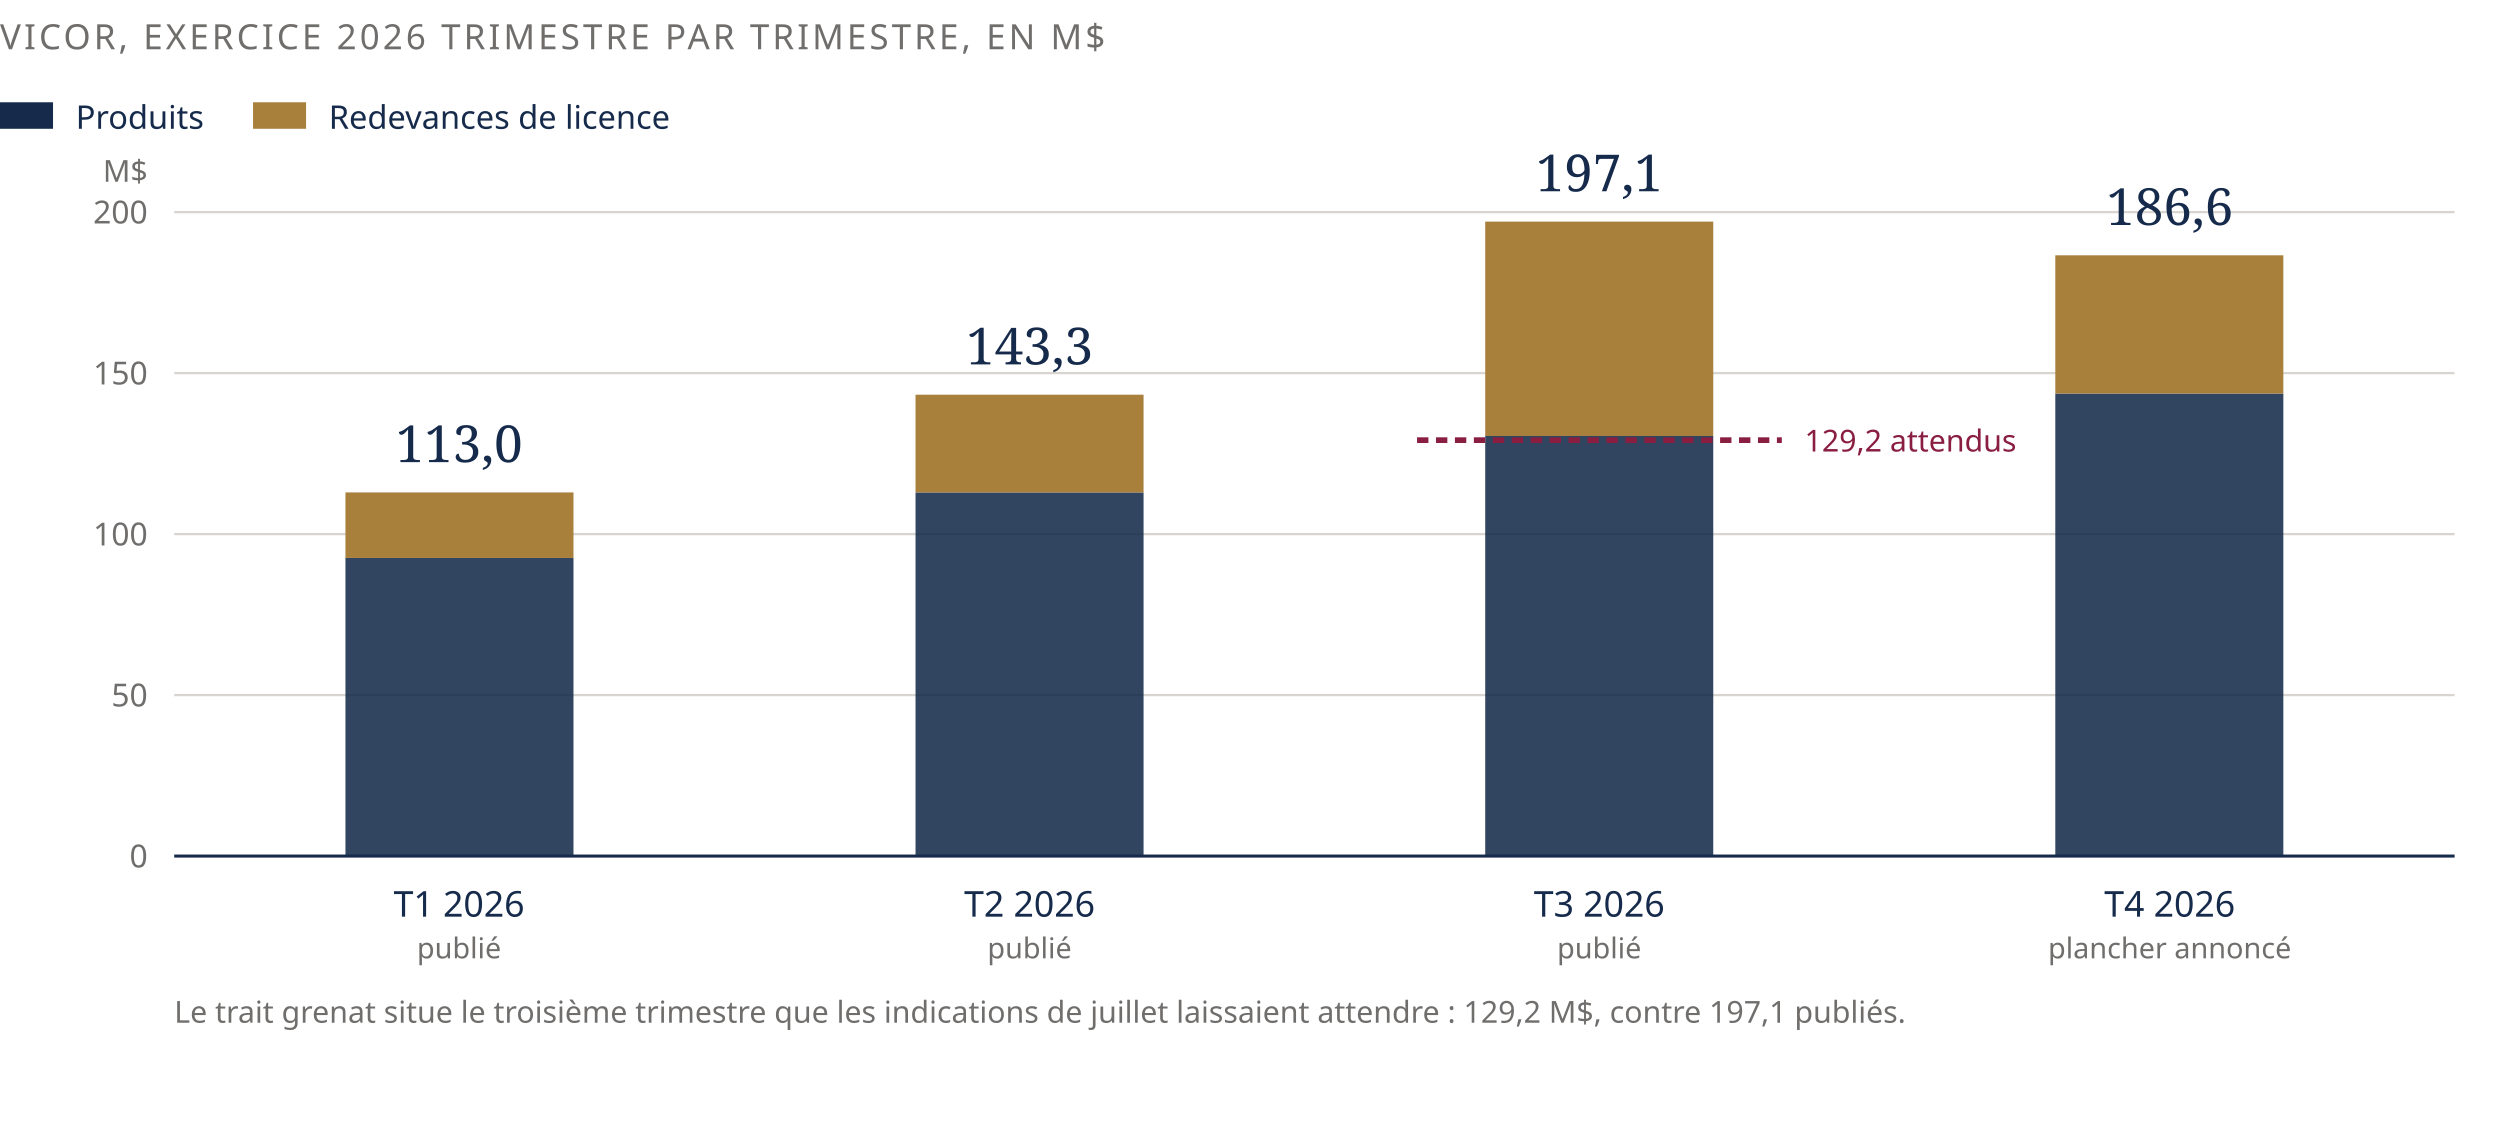
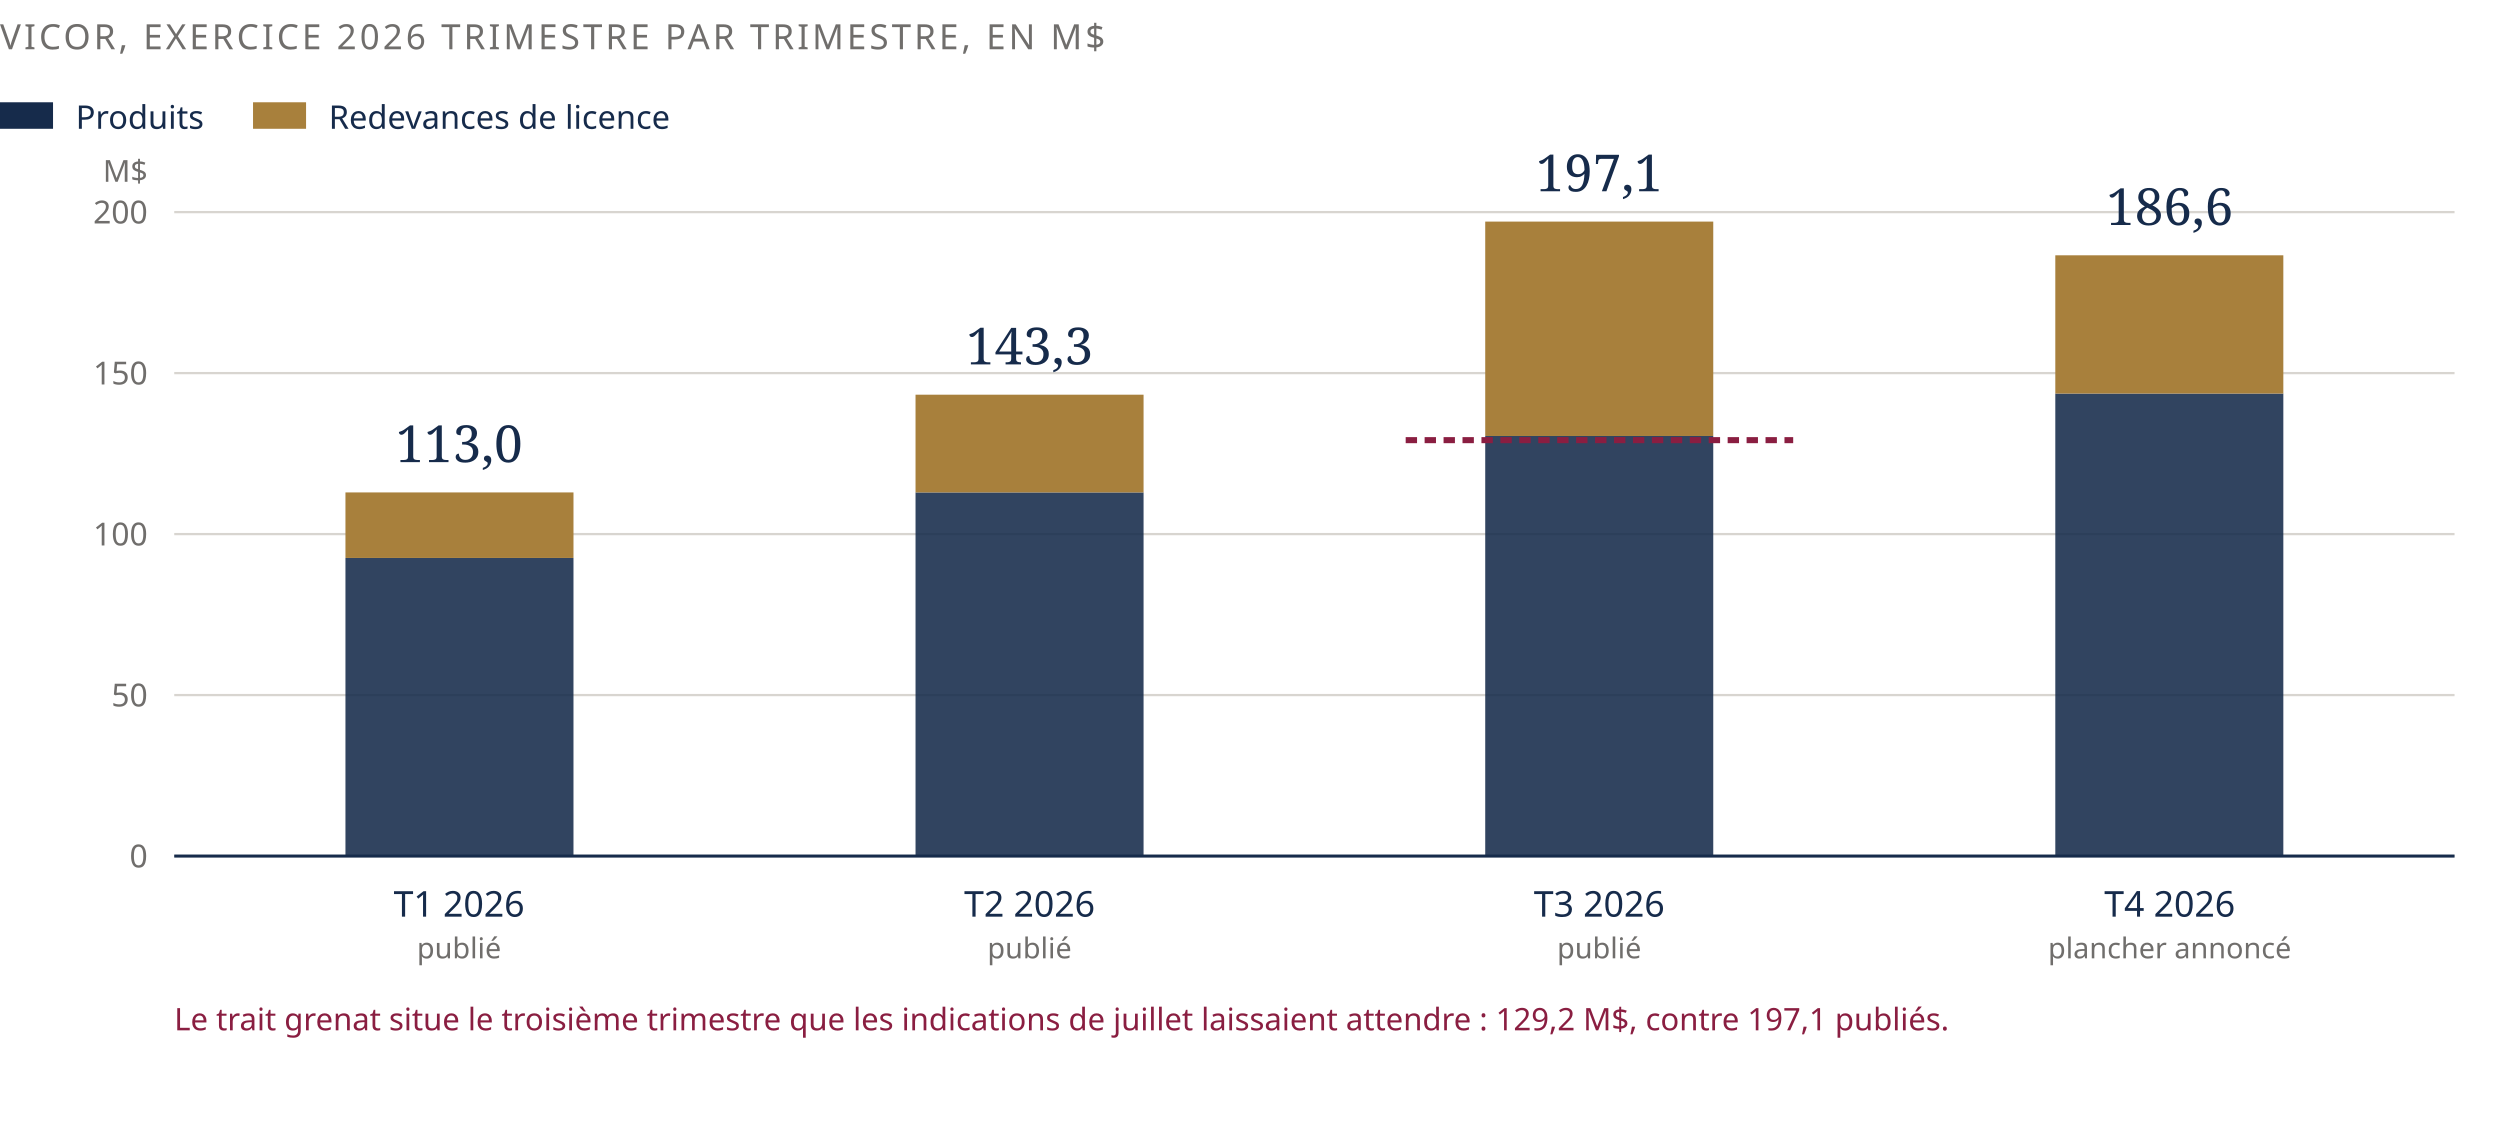
<svg xmlns="http://www.w3.org/2000/svg" role="img" aria-label="Chiffre d'affaires trimestriel de Vicor en 2026, réparti entre produits et redevances. Le troisième trimestre publié atteint 197,1 M$ contre 129,2 M$ attendus d'après les indications de juillet." viewBox="0 0 660 300" style="width:100%;height:auto;overflow:visible;font-synthesis:none">
  <text x="0" y="13" font-family="'Source Sans 3','Source Sans Pro','Segoe UI',system-ui,sans-serif" font-size="9.2" letter-spacing="0.09em" fill="#706e6c">VICOR, EXERCICE 2026 TRIMESTRE PAR TRIMESTRE, EN M$</text>
  <rect x="0" y="27" width="14" height="7" fill="#162b4b" />
  <text x="20" y="34" font-family="'Source Sans 3','Source Sans Pro','Segoe UI',system-ui,sans-serif" font-size="8.6" fill="#162b4b">Produits</text>
  <rect x="66.8" y="27" width="14" height="7" fill="#a8803c" />
  <text x="86.8" y="34" font-family="'Source Sans 3','Source Sans Pro','Segoe UI',system-ui,sans-serif" font-size="8.6" fill="#162b4b">Redevances de licence</text>
  <line x1="46" y1="226.0" x2="648" y2="226.0" stroke="#d8d5d0" stroke-width="0.6" />
  <text x="39" y="229.0" text-anchor="end" font-family="'Source Sans 3','Source Sans Pro','Segoe UI',system-ui,sans-serif" font-size="8.4" fill="#706e6c">0</text>
  <line x1="46" y1="183.5" x2="648" y2="183.5" stroke="#d8d5d0" stroke-width="0.6" />
  <text x="39" y="186.5" text-anchor="end" font-family="'Source Sans 3','Source Sans Pro','Segoe UI',system-ui,sans-serif" font-size="8.4" fill="#706e6c">50</text>
  <line x1="46" y1="141.0" x2="648" y2="141.0" stroke="#d8d5d0" stroke-width="0.6" />
  <text x="39" y="144.0" text-anchor="end" font-family="'Source Sans 3','Source Sans Pro','Segoe UI',system-ui,sans-serif" font-size="8.4" fill="#706e6c">100</text>
  <line x1="46" y1="98.5" x2="648" y2="98.5" stroke="#d8d5d0" stroke-width="0.6" />
  <text x="39" y="101.5" text-anchor="end" font-family="'Source Sans 3','Source Sans Pro','Segoe UI',system-ui,sans-serif" font-size="8.4" fill="#706e6c">150</text>
  <line x1="46" y1="56.0" x2="648" y2="56.0" stroke="#d8d5d0" stroke-width="0.6" />
  <text x="39" y="59.0" text-anchor="end" font-family="'Source Sans 3','Source Sans Pro','Segoe UI',system-ui,sans-serif" font-size="8.4" fill="#706e6c">200</text>
  <rect x="91.2" y="147.3" width="60.2" height="78.7" fill="#162b4b" opacity="0.88" />
  <rect x="91.2" y="130.0" width="60.2" height="17.3" fill="#a8803c" />
  <text x="121.2" y="122.0" text-anchor="middle" font-family="Spectral,Georgia,serif" font-size="13.5" fill="#162b4b">113,0</text>
  <text x="121.2" y="242" text-anchor="middle" font-family="'Source Sans 3','Source Sans Pro','Segoe UI',system-ui,sans-serif" font-size="9.4" fill="#162b4b">T1 2026</text>
  <text x="121.2" y="253" text-anchor="middle" font-family="'Source Sans 3','Source Sans Pro','Segoe UI',system-ui,sans-serif" font-size="7.6" fill="#706e6c">publié</text>
  <rect x="241.7" y="130.0" width="60.2" height="96.0" fill="#162b4b" opacity="0.88" />
  <rect x="241.7" y="104.2" width="60.2" height="25.8" fill="#a8803c" />
  <text x="271.8" y="96.2" text-anchor="middle" font-family="Spectral,Georgia,serif" font-size="13.5" fill="#162b4b">143,3</text>
  <text x="271.8" y="242" text-anchor="middle" font-family="'Source Sans 3','Source Sans Pro','Segoe UI',system-ui,sans-serif" font-size="9.4" fill="#162b4b">T2 2026</text>
  <text x="271.8" y="253" text-anchor="middle" font-family="'Source Sans 3','Source Sans Pro','Segoe UI',system-ui,sans-serif" font-size="7.6" fill="#706e6c">publié</text>
  <rect x="392.1" y="115.1" width="60.2" height="110.9" fill="#162b4b" opacity="0.88" />
  <rect x="392.1" y="58.5" width="60.2" height="56.6" fill="#a8803c" />
  <text x="422.2" y="50.5" text-anchor="middle" font-family="Spectral,Georgia,serif" font-size="13.5" fill="#162b4b">197,1</text>
  <text x="422.2" y="242" text-anchor="middle" font-family="'Source Sans 3','Source Sans Pro','Segoe UI',system-ui,sans-serif" font-size="9.4" fill="#162b4b">T3 2026</text>
  <text x="422.2" y="253" text-anchor="middle" font-family="'Source Sans 3','Source Sans Pro','Segoe UI',system-ui,sans-serif" font-size="7.6" fill="#706e6c">publié</text>
-   <line x1="374.1" y1="116.2" x2="470.4" y2="116.2" stroke="#8a1e41" stroke-width="1.5" stroke-dasharray="3 2" />
-   <text x="476.4" y="119.2" font-family="'Source Sans 3','Source Sans Pro','Segoe UI',system-ui,sans-serif" font-size="8" fill="#8a1e41">129,2 attendus</text>
+   <line x1="371.1" y1="116.2" x2="473.4" y2="116.2" stroke="#8a1e41" stroke-width="1.6" stroke-dasharray="3 2" />
  <rect x="542.6" y="103.9" width="60.2" height="122.1" fill="#162b4b" opacity="0.88" />
  <rect x="542.6" y="67.4" width="60.2" height="36.5" fill="#a8803c" />
  <text x="572.8" y="59.4" text-anchor="middle" font-family="Spectral,Georgia,serif" font-size="13.5" fill="#162b4b">186,6</text>
  <text x="572.8" y="242" text-anchor="middle" font-family="'Source Sans 3','Source Sans Pro','Segoe UI',system-ui,sans-serif" font-size="9.4" fill="#162b4b">T4 2026</text>
  <text x="572.8" y="253" text-anchor="middle" font-family="'Source Sans 3','Source Sans Pro','Segoe UI',system-ui,sans-serif" font-size="7.6" fill="#706e6c">plancher annoncé</text>
  <line x1="46" y1="226" x2="648" y2="226" stroke="#162b4b" stroke-width="0.8" />
  <text x="39" y="48" text-anchor="end" font-family="'Source Sans 3','Source Sans Pro','Segoe UI',system-ui,sans-serif" font-size="8" fill="#706e6c">M$</text>
-   <text x="46" y="270" font-family="'Source Sans 3','Source Sans Pro','Segoe UI',system-ui,sans-serif" font-size="8" fill="#706e6c">Le trait grenat situe le troisième trimestre que les indications de juillet laissaient attendre : 129,2 M$, contre 197,1 publiés.</text>
+   <text x="46" y="272" font-family="'Source Sans 3','Source Sans Pro','Segoe UI',system-ui,sans-serif" font-size="8.2" fill="#8a1e41">Le trait grenat situe le troisième trimestre que les indications de juillet laissaient attendre : 129,2 M$, contre 197,1 publiés.</text>
</svg>
